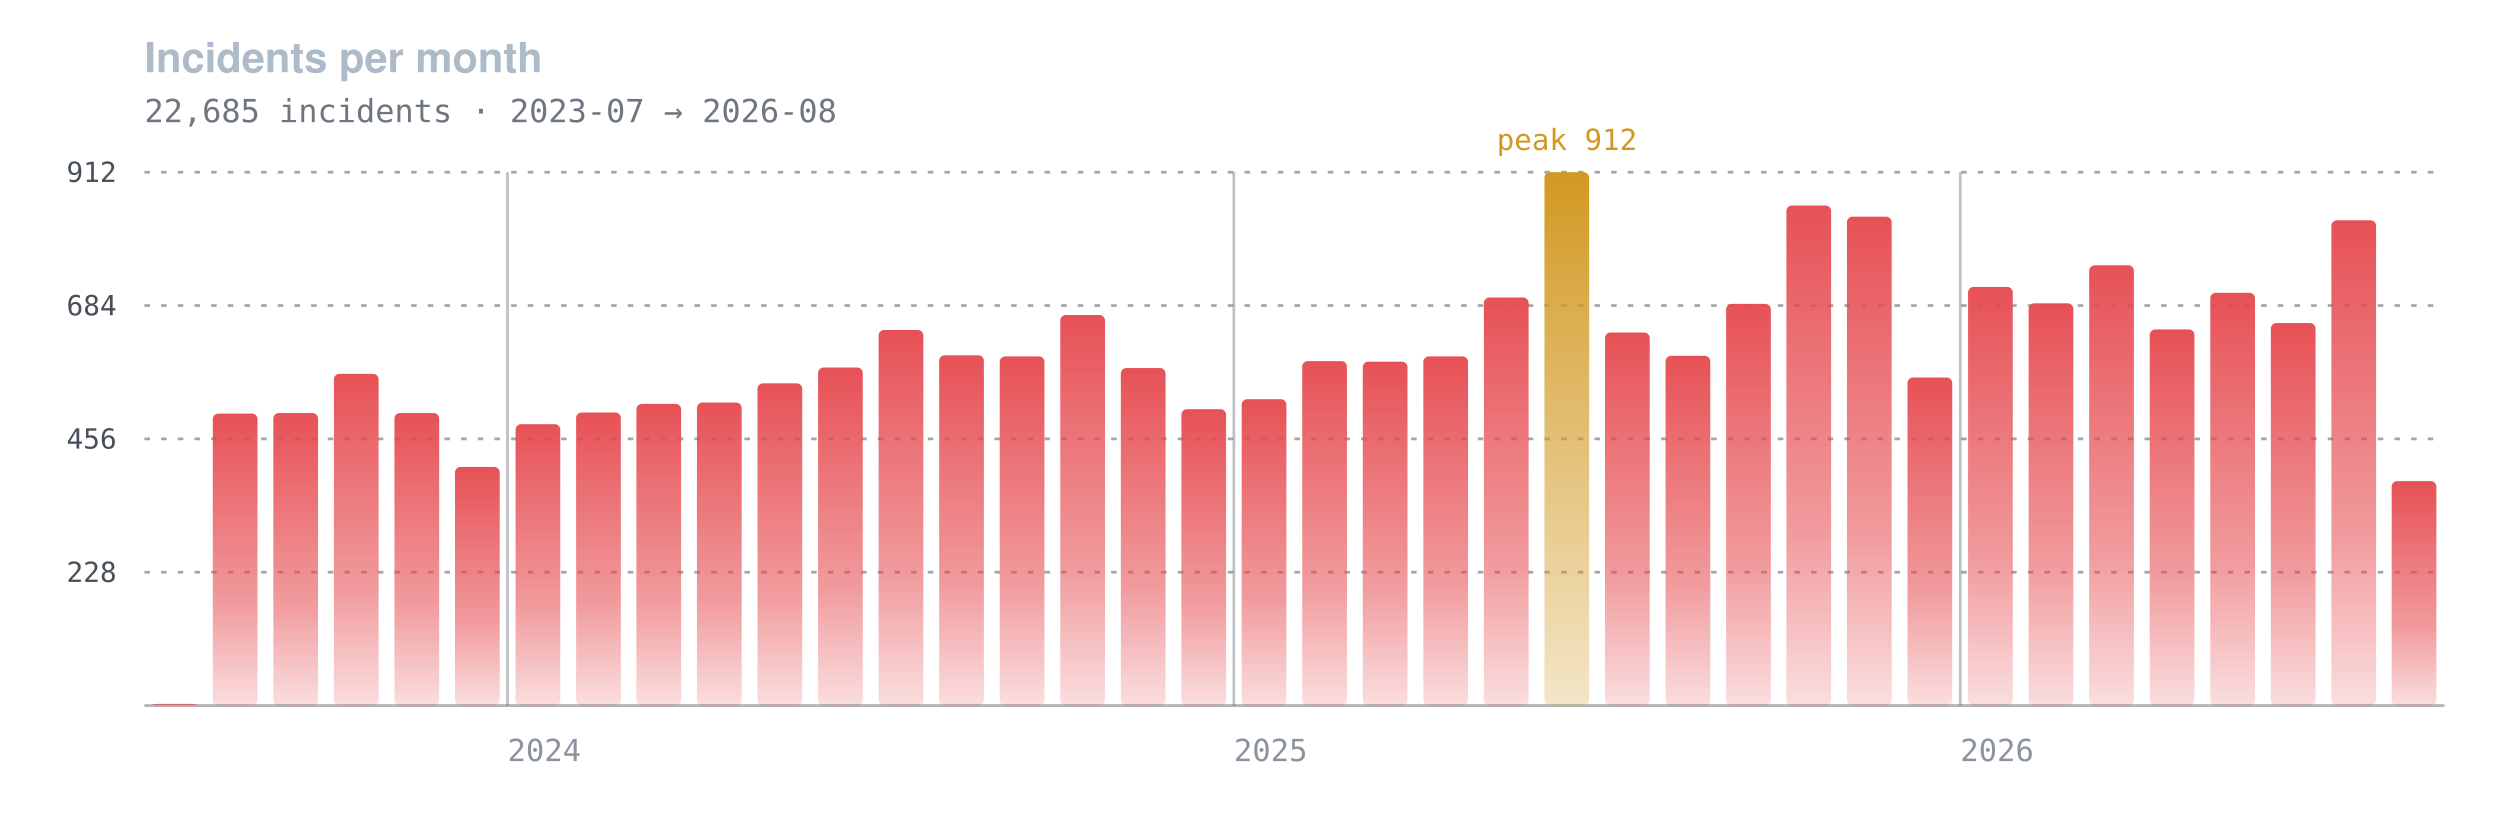
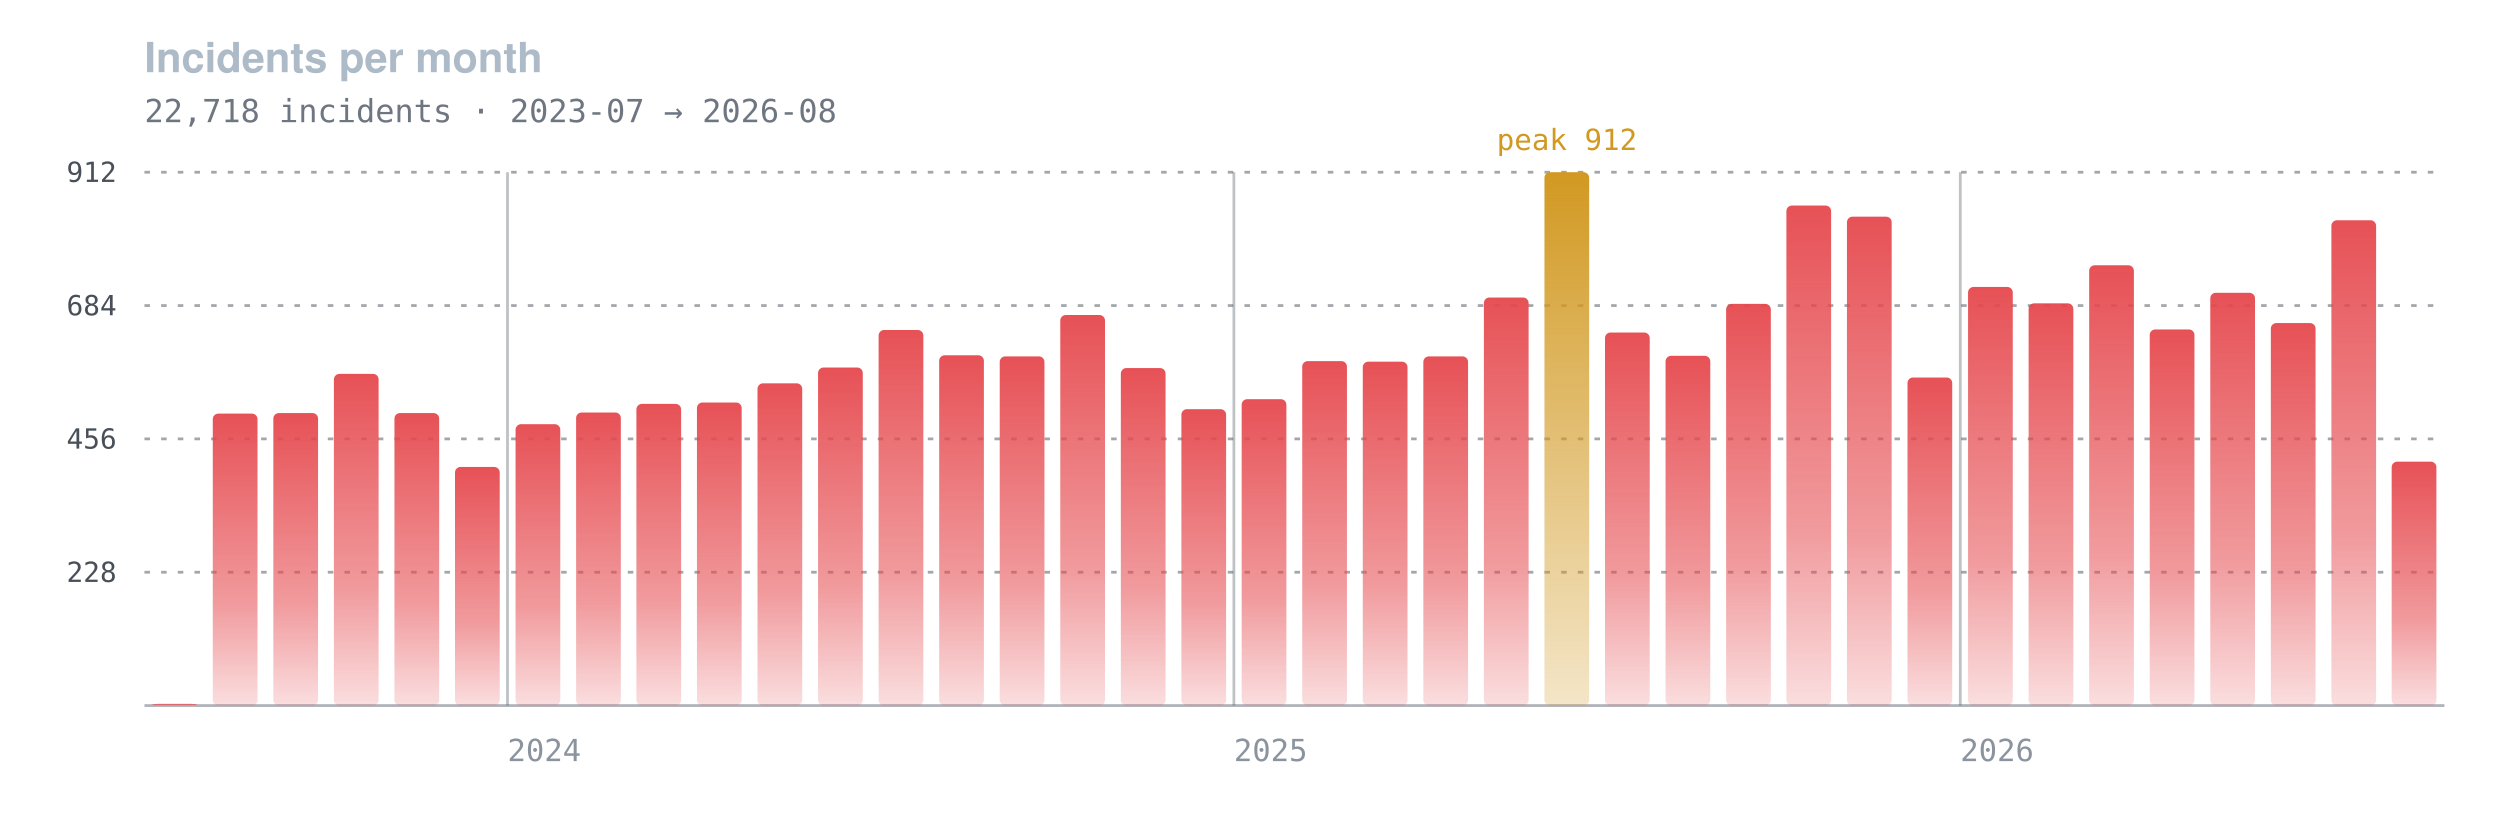
<svg xmlns="http://www.w3.org/2000/svg" viewBox="0 0 900 300" width="900" height="300" role="img">
  <defs>
    <linearGradient id="bg" x1="0" y1="0" x2="0" y2="1">
      <stop offset="0%" stop-color="#e5484d" stop-opacity="0.95" />
      <stop offset="65%" stop-color="#e5484d" stop-opacity="0.55" />
      <stop offset="100%" stop-color="#e5484d" stop-opacity="0.18" />
    </linearGradient>
    <linearGradient id="pk" x1="0" y1="0" x2="0" y2="1">
      <stop offset="0%" stop-color="#d29922" stop-opacity="1" />
      <stop offset="100%" stop-color="#d29922" stop-opacity="0.25" />
    </linearGradient>
  </defs>
  <text x="52" y="26" fill="#adbac7" font-size="15" font-family="-apple-system,BlinkMacSystemFont,Segoe UI,Helvetica,Arial,sans-serif" font-weight="600">Incidents per month</text>
-   <text x="52" y="44" fill="#6e7681" font-size="11.5" font-family="ui-monospace,SFMono-Regular,Menlo,Consolas,monospace">22,685 incidents · 2023-07 → 2026-08</text>
+   <text x="52" y="44" fill="#6e7681" font-size="11.5" font-family="ui-monospace,SFMono-Regular,Menlo,Consolas,monospace">22,718 incidents · 2023-07 → 2026-08</text>
  <line x1="52" y1="206.0" x2="880" y2="206.0" stroke="#484f58" stroke-width="1" stroke-dasharray="2 4" opacity="0.5" />
  <text x="42" y="209.5" fill="#484f58" font-size="10" font-family="ui-monospace,SFMono-Regular,Menlo,Consolas,monospace" text-anchor="end">228</text>
  <line x1="52" y1="158.0" x2="880" y2="158.0" stroke="#484f58" stroke-width="1" stroke-dasharray="2 4" opacity="0.5" />
  <text x="42" y="161.5" fill="#484f58" font-size="10" font-family="ui-monospace,SFMono-Regular,Menlo,Consolas,monospace" text-anchor="end">456</text>
  <line x1="52" y1="110.0" x2="880" y2="110.0" stroke="#484f58" stroke-width="1" stroke-dasharray="2 4" opacity="0.5" />
  <text x="42" y="113.5" fill="#484f58" font-size="10" font-family="ui-monospace,SFMono-Regular,Menlo,Consolas,monospace" text-anchor="end">684</text>
  <line x1="52" y1="62.0" x2="880" y2="62.0" stroke="#484f58" stroke-width="1" stroke-dasharray="2 4" opacity="0.5" />
  <text x="42" y="65.5" fill="#484f58" font-size="10" font-family="ui-monospace,SFMono-Regular,Menlo,Consolas,monospace" text-anchor="end">912</text>
  <line x1="52" y1="254" x2="880" y2="254" stroke="#6e7681" stroke-width="1" opacity="0.55" />
  <rect x="54.8" y="253.4" width="16.1" height="0.6" rx="2" fill="url(#bg)" />
  <rect x="76.6" y="148.9" width="16.1" height="105.1" rx="2" fill="url(#bg)" />
  <rect x="98.4" y="148.7" width="16.1" height="105.3" rx="2" fill="url(#bg)" />
  <rect x="120.2" y="134.6" width="16.1" height="119.4" rx="2" fill="url(#bg)" />
  <rect x="142.0" y="148.7" width="16.1" height="105.3" rx="2" fill="url(#bg)" />
  <rect x="163.8" y="168.1" width="16.1" height="85.9" rx="2" fill="url(#bg)" />
  <rect x="185.6" y="152.7" width="16.1" height="101.3" rx="2" fill="url(#bg)" />
  <line x1="182.7" y1="62" x2="182.7" y2="254" stroke="#484f58" stroke-width="1" opacity="0.35" />
  <text x="182.7" y="274" fill="#8b949e" font-size="11" font-family="ui-monospace,SFMono-Regular,Menlo,Consolas,monospace">2024</text>
  <rect x="207.4" y="148.5" width="16.1" height="105.5" rx="2" fill="url(#bg)" />
  <rect x="229.1" y="145.4" width="16.1" height="108.6" rx="2" fill="url(#bg)" />
  <rect x="250.9" y="144.9" width="16.1" height="109.1" rx="2" fill="url(#bg)" />
  <rect x="272.7" y="138.0" width="16.1" height="116.0" rx="2" fill="url(#bg)" />
  <rect x="294.5" y="132.3" width="16.1" height="121.7" rx="2" fill="url(#bg)" />
  <rect x="316.3" y="118.8" width="16.1" height="135.2" rx="2" fill="url(#bg)" />
  <rect x="338.1" y="127.9" width="16.1" height="126.1" rx="2" fill="url(#bg)" />
  <rect x="359.9" y="128.3" width="16.1" height="125.7" rx="2" fill="url(#bg)" />
  <rect x="381.7" y="113.4" width="16.1" height="140.6" rx="2" fill="url(#bg)" />
  <rect x="403.5" y="132.5" width="16.1" height="121.5" rx="2" fill="url(#bg)" />
  <rect x="425.3" y="147.3" width="16.1" height="106.7" rx="2" fill="url(#bg)" />
  <rect x="447.0" y="143.7" width="16.1" height="110.3" rx="2" fill="url(#bg)" />
  <line x1="444.2" y1="62" x2="444.2" y2="254" stroke="#484f58" stroke-width="1" opacity="0.35" />
  <text x="444.2" y="274" fill="#8b949e" font-size="11" font-family="ui-monospace,SFMono-Regular,Menlo,Consolas,monospace">2025</text>
  <rect x="468.8" y="130.0" width="16.1" height="124.0" rx="2" fill="url(#bg)" />
  <rect x="490.6" y="130.2" width="16.1" height="123.8" rx="2" fill="url(#bg)" />
  <rect x="512.4" y="128.3" width="16.1" height="125.7" rx="2" fill="url(#bg)" />
  <rect x="534.2" y="107.1" width="16.1" height="146.9" rx="2" fill="url(#bg)" />
  <rect x="556.0" y="62.0" width="16.1" height="192.0" rx="2" fill="url(#pk)" />
  <rect x="577.8" y="119.7" width="16.1" height="134.3" rx="2" fill="url(#bg)" />
  <rect x="599.6" y="128.1" width="16.1" height="125.9" rx="2" fill="url(#bg)" />
  <rect x="621.4" y="109.4" width="16.1" height="144.6" rx="2" fill="url(#bg)" />
  <rect x="643.1" y="74.0" width="16.1" height="180.0" rx="2" fill="url(#bg)" />
  <rect x="664.9" y="78.0" width="16.1" height="176.0" rx="2" fill="url(#bg)" />
  <rect x="686.7" y="135.9" width="16.1" height="118.1" rx="2" fill="url(#bg)" />
  <rect x="708.5" y="103.3" width="16.1" height="150.7" rx="2" fill="url(#bg)" />
  <line x1="705.7" y1="62" x2="705.7" y2="254" stroke="#484f58" stroke-width="1" opacity="0.35" />
  <text x="705.7" y="274" fill="#8b949e" font-size="11" font-family="ui-monospace,SFMono-Regular,Menlo,Consolas,monospace">2026</text>
  <rect x="730.3" y="109.2" width="16.1" height="144.8" rx="2" fill="url(#bg)" />
  <rect x="752.1" y="95.5" width="16.1" height="158.5" rx="2" fill="url(#bg)" />
  <rect x="773.9" y="118.6" width="16.1" height="135.4" rx="2" fill="url(#bg)" />
  <rect x="795.7" y="105.4" width="16.1" height="148.6" rx="2" fill="url(#bg)" />
  <rect x="817.5" y="116.3" width="16.1" height="137.7" rx="2" fill="url(#bg)" />
  <rect x="839.3" y="79.3" width="16.1" height="174.7" rx="2" fill="url(#bg)" />
-   <rect x="861.0" y="173.2" width="16.1" height="80.8" rx="2" fill="url(#bg)" />
+   <rect x="861.0" y="166.2" width="16.1" height="87.8" rx="2" fill="url(#bg)" />
  <text x="564.1" y="54.0" fill="#d29922" font-size="10.5" font-family="ui-monospace,SFMono-Regular,Menlo,Consolas,monospace" text-anchor="middle">peak 912</text>
</svg>
